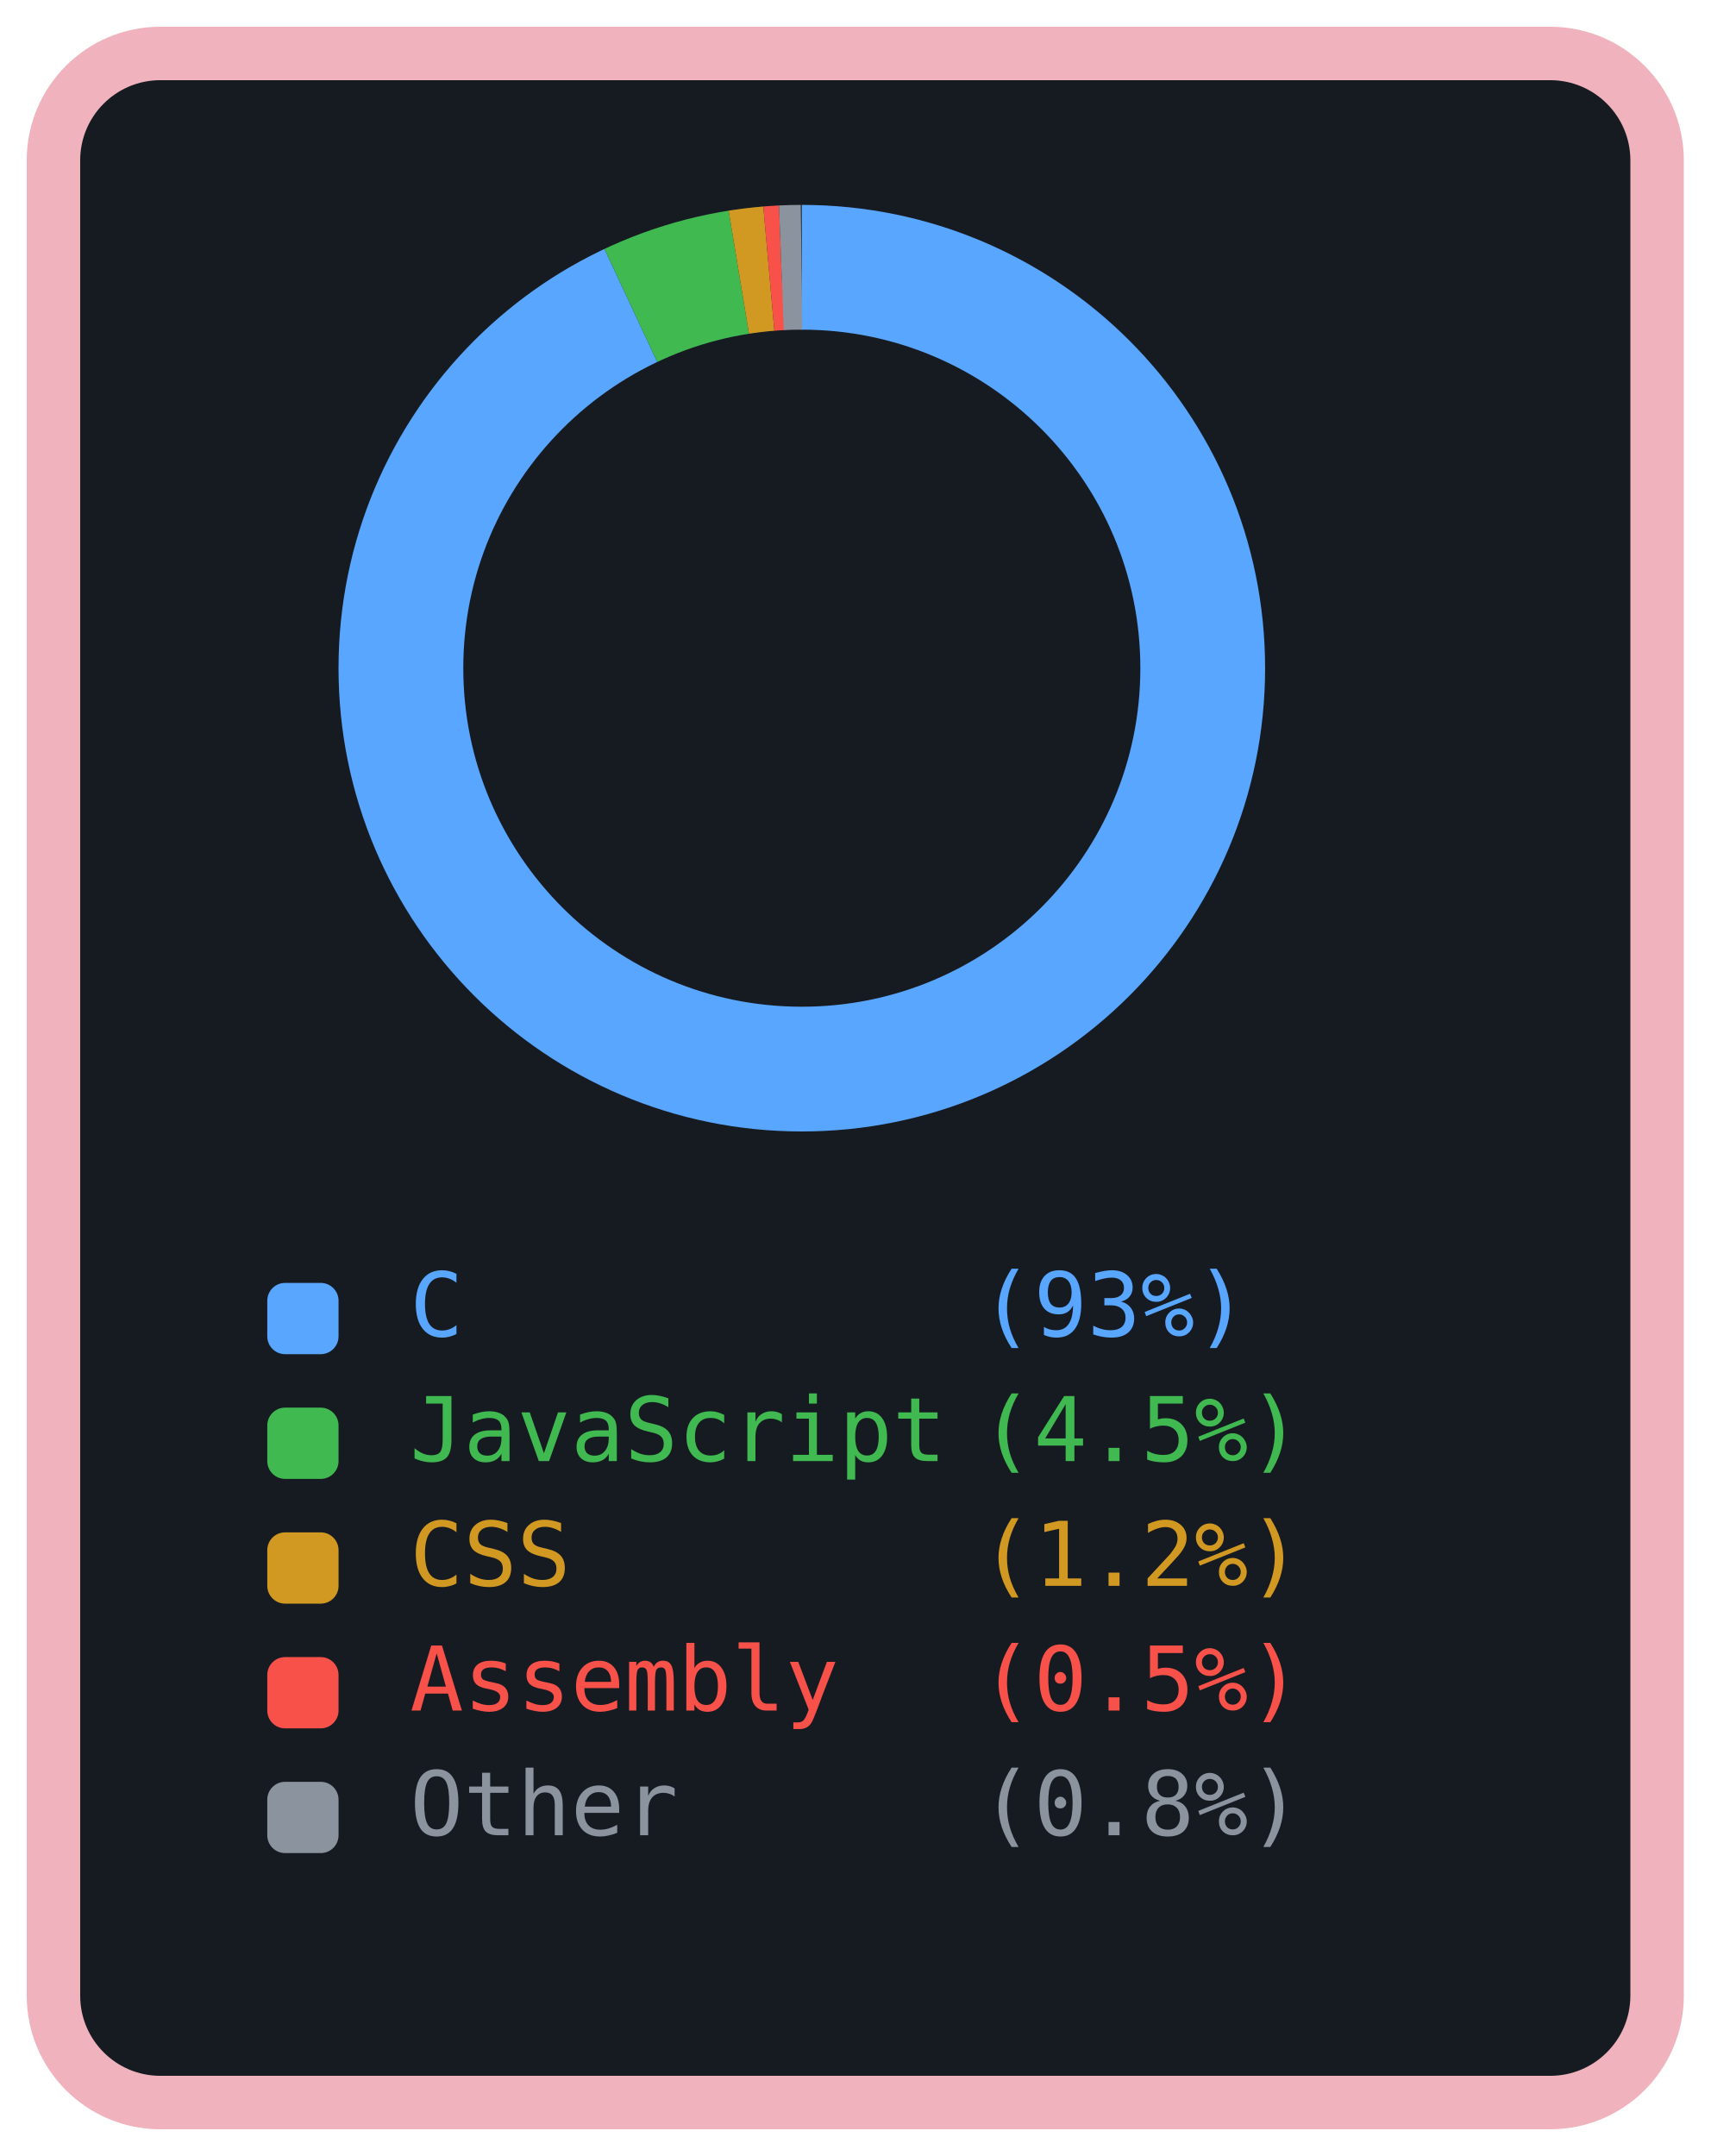
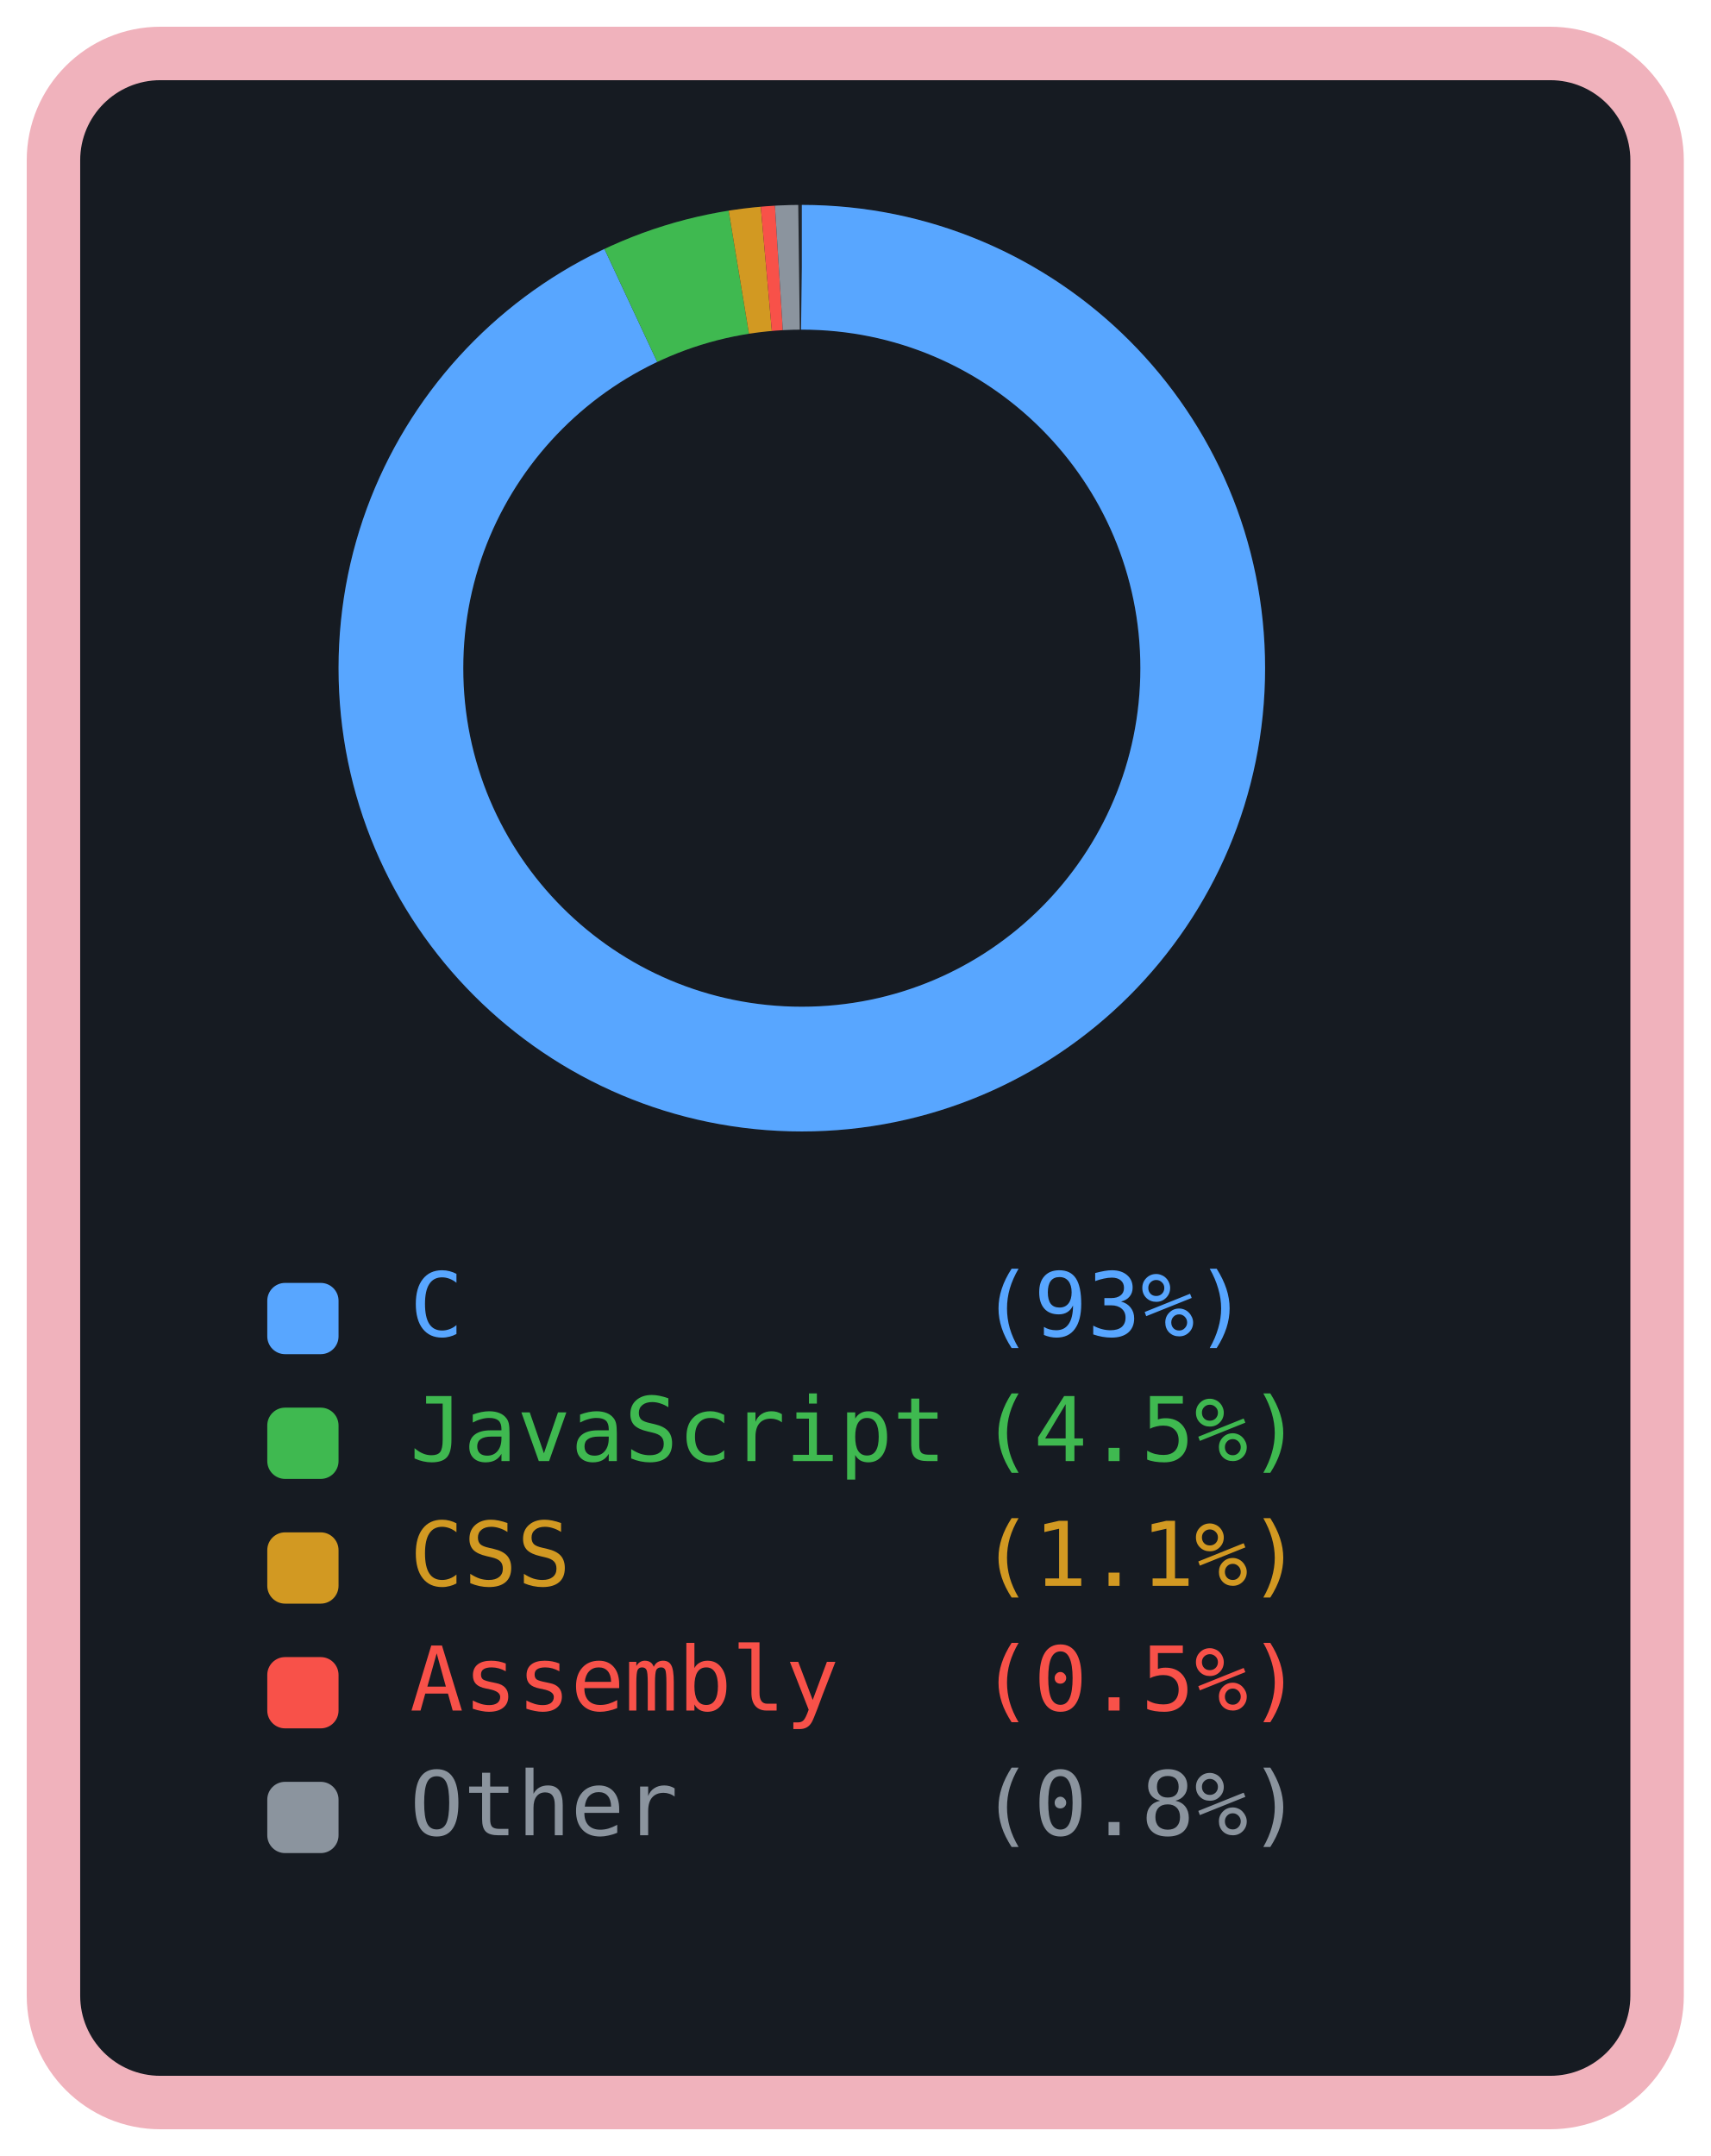
<svg xmlns="http://www.w3.org/2000/svg" width="192" height="242" viewBox="0 0 192 242">
  <style>
		.bg {
			fill: #161B22;
			stroke: #F0B2BC;
			stroke-width: 6;
			rx: 12px;
		}
		</style>
  <rect x="6" y="6" width="180" height="230" class="bg" />
  <g>
    <circle cx="90" cy="75" r="45" fill="none" stroke="#21262d" stroke-width="14" />
    <circle cx="90" cy="75" r="45" fill="none" stroke="#58a6ff" stroke-width="14" stroke-dasharray="262.951 282.743" stroke-dashoffset="0" transform="rotate(-90 90 75)" />
    <g>
      <rect x="30" y="144" width="8" height="8" rx="2" fill="#58a6ff" />
      <text x="46" y="150" font-family="monospace" font-size="10" fill="#58a6ff">C</text>
      <text x="110" y="150" font-family="monospace" font-size="10" fill="#58a6ff">(93%)</text>
    </g>
    <circle cx="90" cy="75" r="45" fill="none" stroke="#3fb950" stroke-width="14" stroke-dasharray="12.723 282.743" stroke-dashoffset="-262.951" transform="rotate(-90 90 75)" />
    <g>
      <rect x="30" y="158" width="8" height="8" rx="2" fill="#3fb950" />
      <text x="46" y="164" font-family="monospace" font-size="10" fill="#3fb950">JavaScript</text>
      <text x="110" y="164" font-family="monospace" font-size="10" fill="#3fb950">(4.5%)</text>
    </g>
-     <circle cx="90" cy="75" r="45" fill="none" stroke="#d29922" stroke-width="14" stroke-dasharray="3.393 282.743" stroke-dashoffset="-275.675" transform="rotate(-90 90 75)" />
+     <circle cx="90" cy="75" r="45" fill="none" stroke="#d29922" stroke-width="14" stroke-dasharray="3.11 282.743" stroke-dashoffset="-275.675" transform="rotate(-90 90 75)" />
    <g>
      <rect x="30" y="172" width="8" height="8" rx="2" fill="#d29922" />
      <text x="46" y="178" font-family="monospace" font-size="10" fill="#d29922">CSS</text>
-       <text x="110" y="178" font-family="monospace" font-size="10" fill="#d29922">(1.2%)</text>
+       <text x="110" y="178" font-family="monospace" font-size="10" fill="#d29922">(1.1%)</text>
    </g>
-     <circle cx="90" cy="75" r="45" fill="none" stroke="#f85149" stroke-width="14" stroke-dasharray="1.414 282.743" stroke-dashoffset="-279.068" transform="rotate(-90 90 75)" />
+     <circle cx="90" cy="75" r="45" fill="none" stroke="#f85149" stroke-width="14" stroke-dasharray="1.414 282.743" stroke-dashoffset="-278.785" transform="rotate(-90 90 75)" />
    <g>
      <rect x="30" y="186" width="8" height="8" rx="2" fill="#f85149" />
      <text x="46" y="192" font-family="monospace" font-size="10" fill="#f85149">Assembly</text>
      <text x="110" y="192" font-family="monospace" font-size="10" fill="#f85149">(0.5%)</text>
    </g>
-     <circle cx="90" cy="75" r="45" fill="none" stroke="#8b949e" stroke-width="14" stroke-dasharray="2.262 282.743" stroke-dashoffset="-280.481" transform="rotate(-90 90 75)" />
+     <circle cx="90" cy="75" r="45" fill="none" stroke="#8b949e" stroke-width="14" stroke-dasharray="2.262 282.743" stroke-dashoffset="-280.199" transform="rotate(-90 90 75)" />
    <g>
      <rect x="30" y="200" width="8" height="8" rx="2" fill="#8b949e" />
      <text x="46" y="206" font-family="monospace" font-size="10" fill="#8b949e">Other</text>
      <text x="110" y="206" font-family="monospace" font-size="10" fill="#8b949e">(0.8%)</text>
    </g>
  </g>
</svg>
